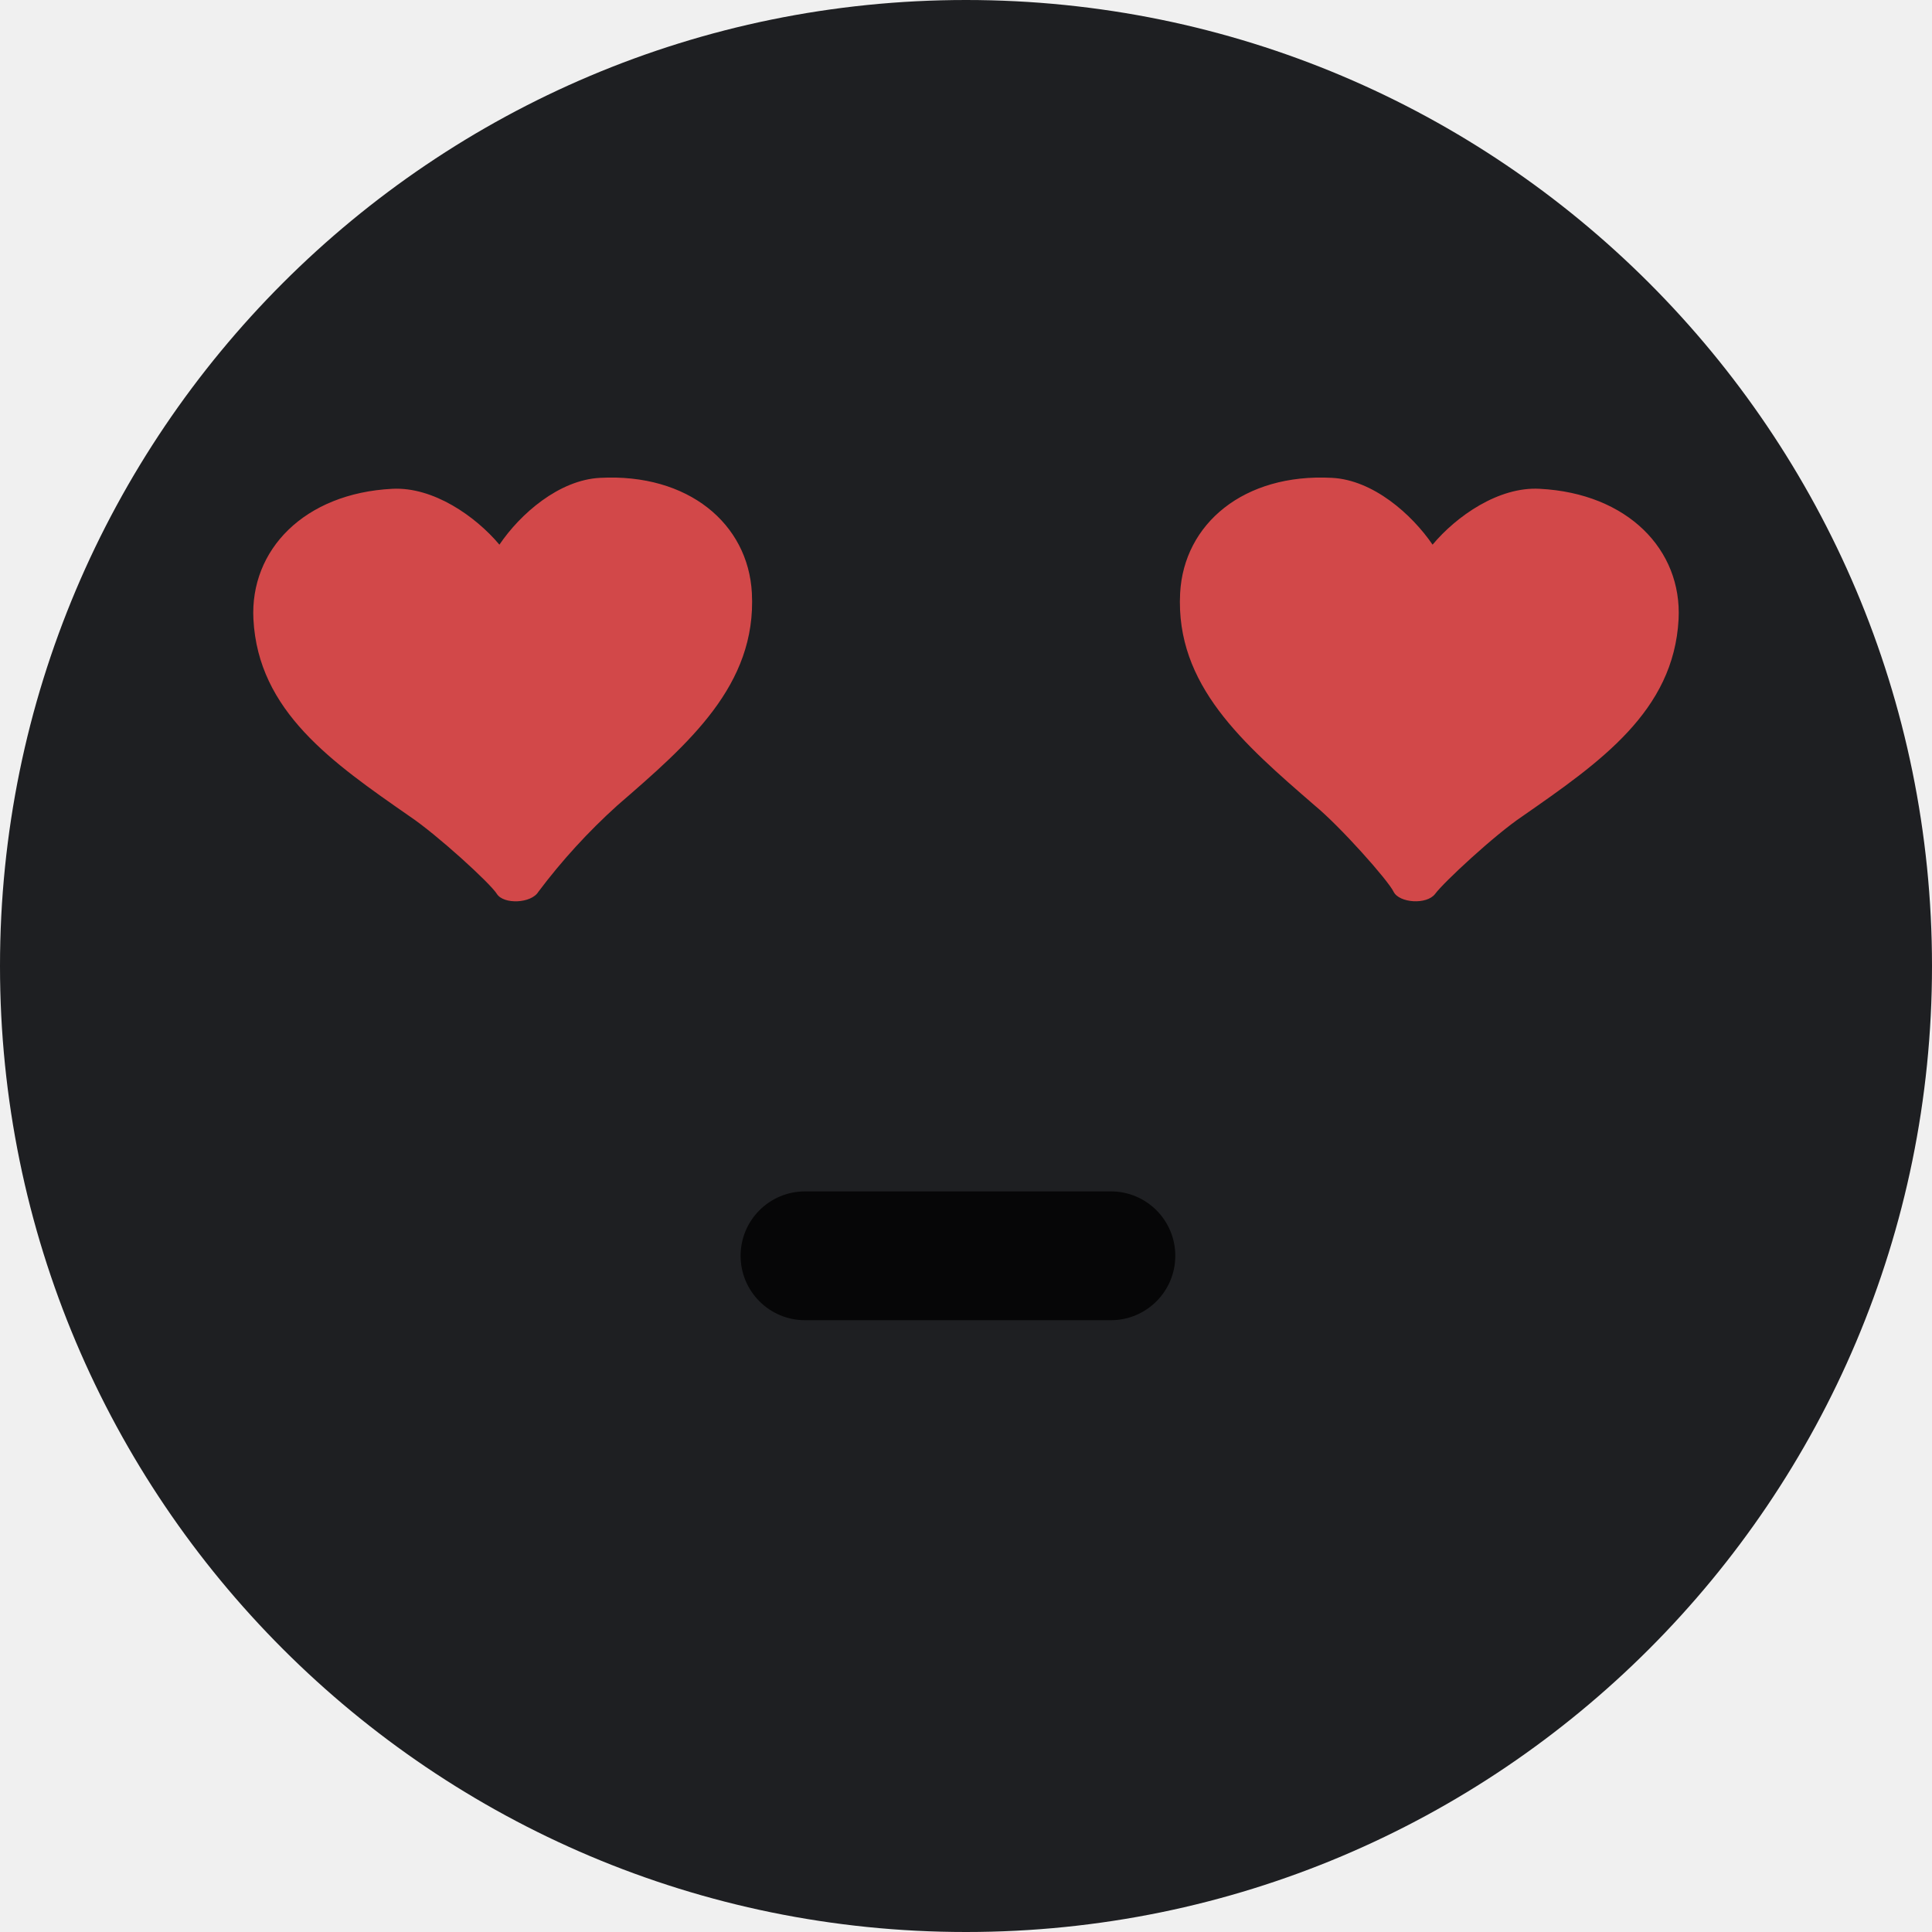
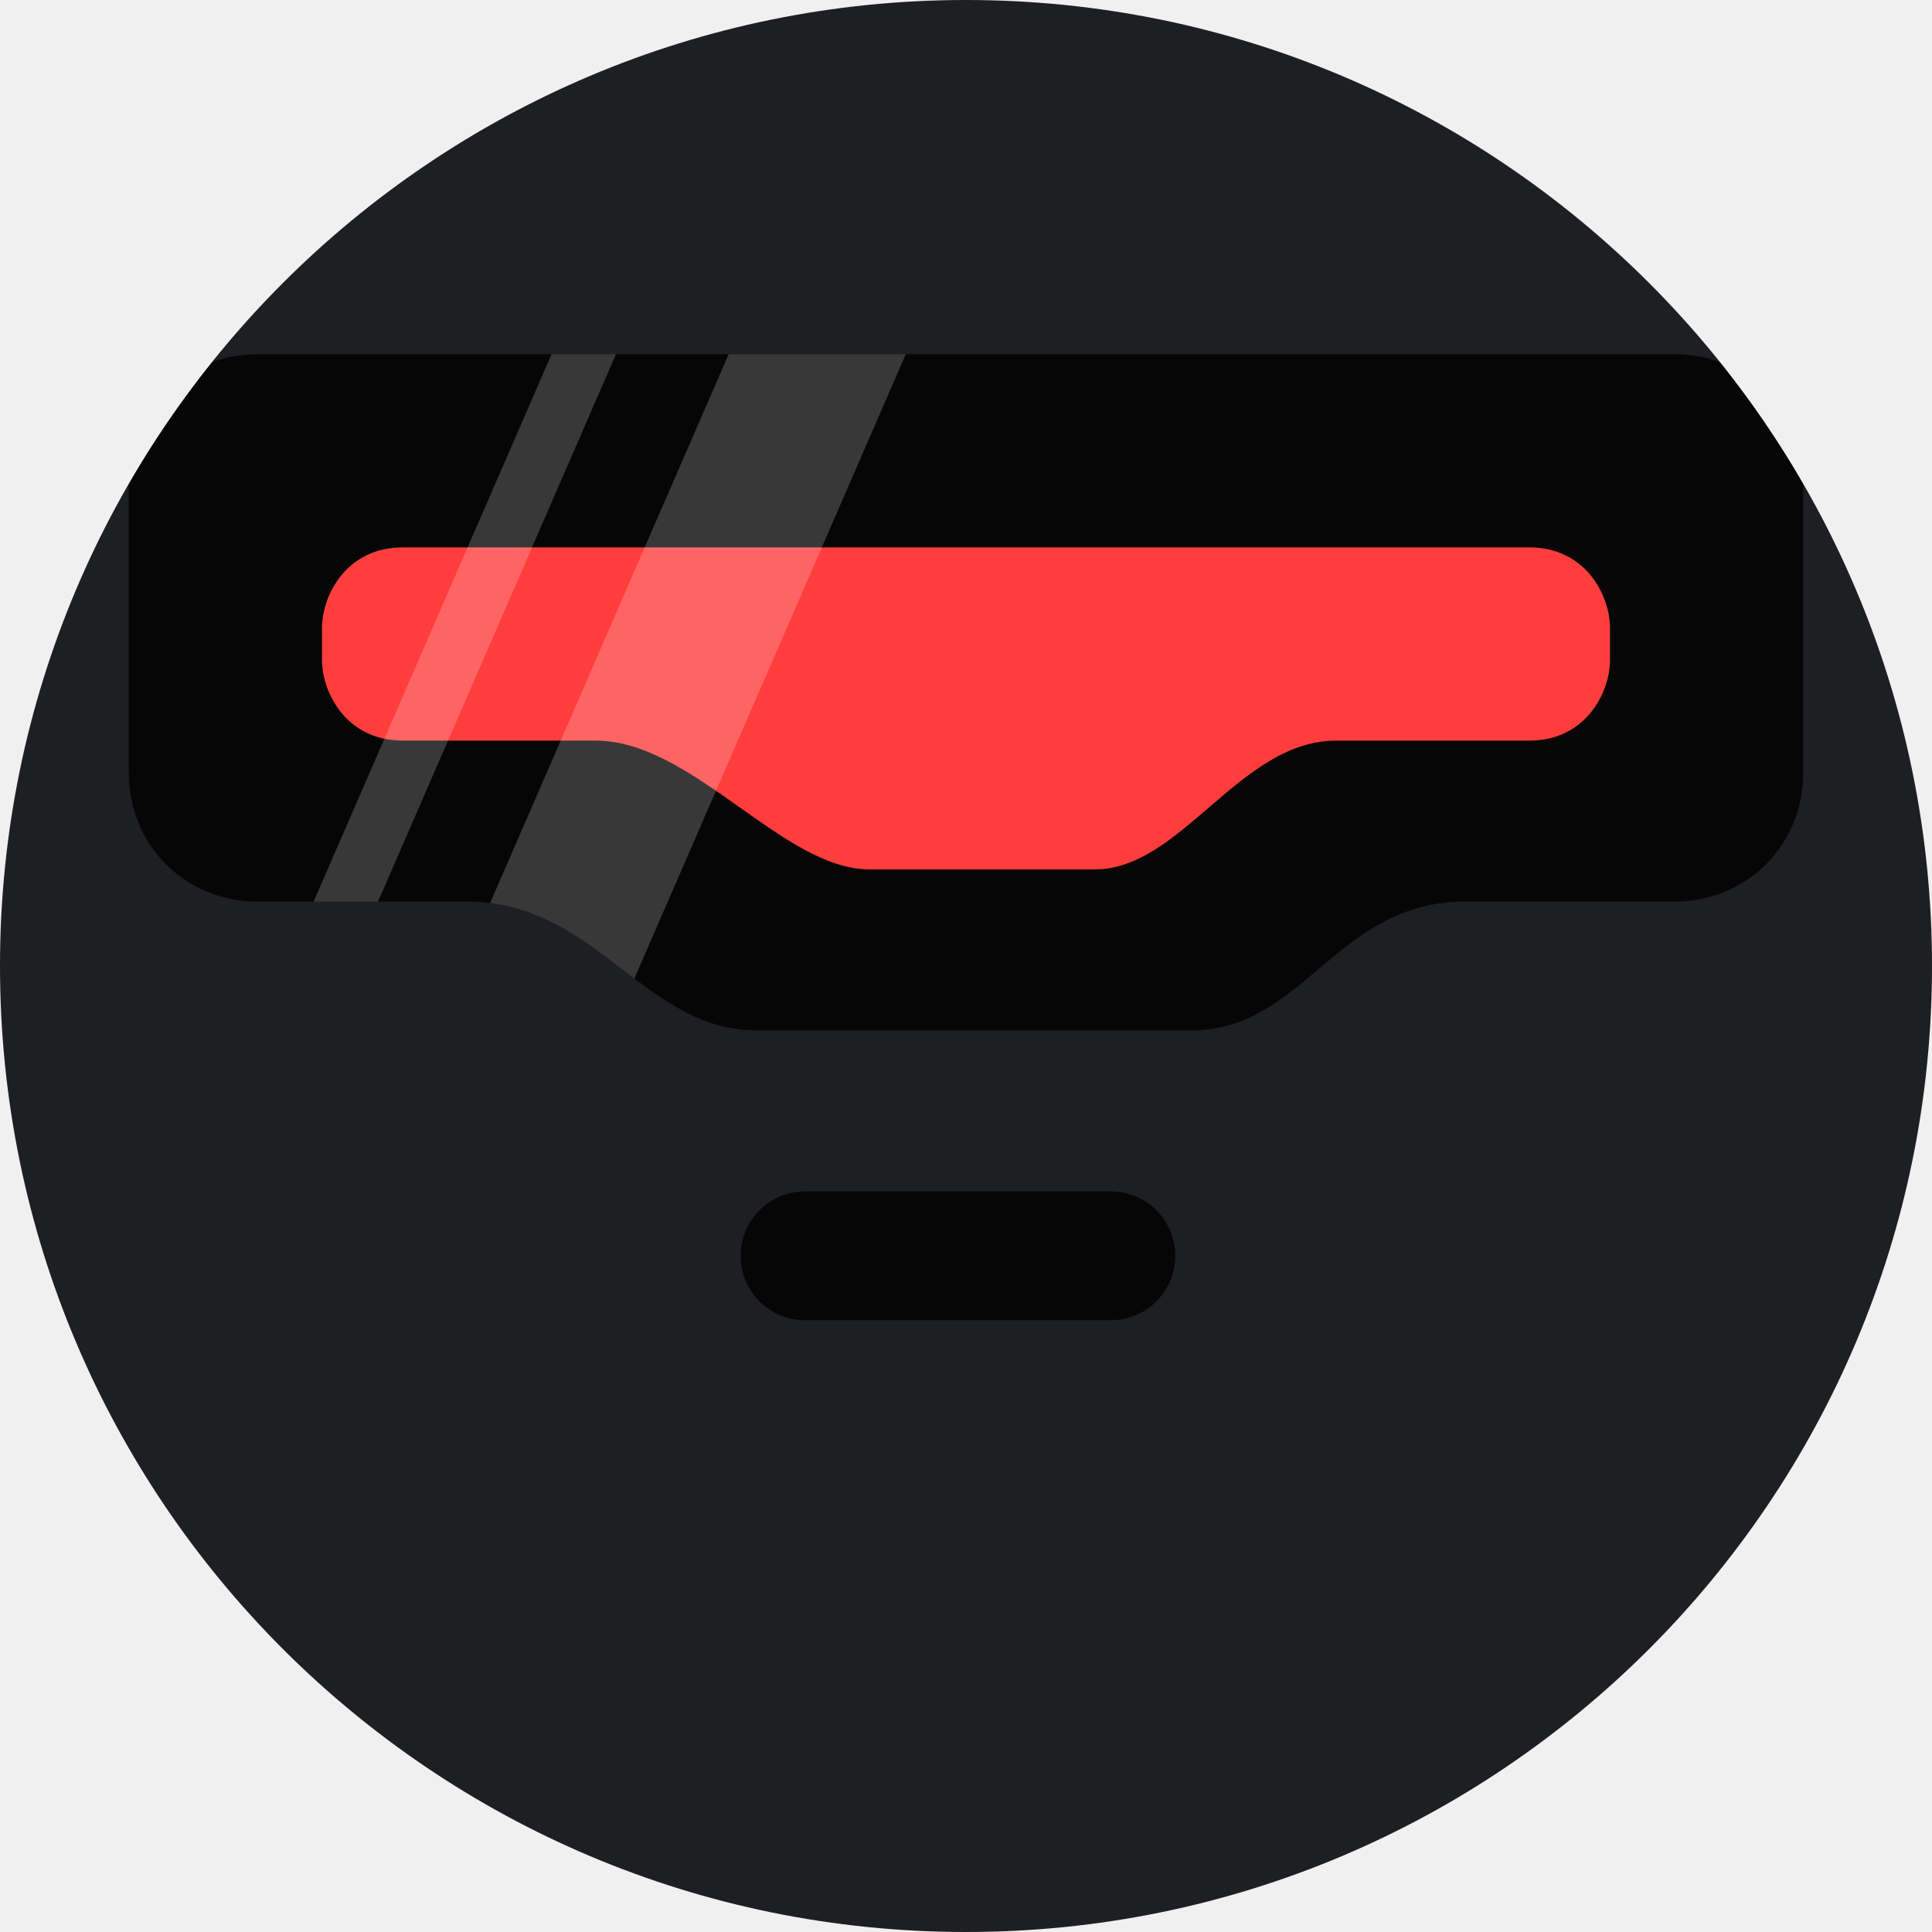
<svg xmlns="http://www.w3.org/2000/svg" viewBox="0 0 120 120" fill="none" shape-rendering="auto">
  <mask id="viewboxMask">
    <rect width="120" height="120" rx="60" ry="60" x="0" y="0" fill="#fff" />
  </mask>
  <g mask="url(#viewboxMask)">
    <rect fill="#1e1f22" width="120" height="120" x="0" y="0" />
    <g transform="translate(22 68)">
      <rect x="24" y="6" width="27" height="8" rx="4" fill="#000" fill-opacity=".8" />
    </g>
    <g transform="translate(8 20)">
-       <path d="M29.27 9.68c-2.55.13-4.96 2.24-6.25 4.15-1.48-1.76-4.1-3.6-6.65-3.47-5.48.28-8.85 3.8-8.63 8.1.3 5.72 4.88 8.89 9.7 12.24 1.71 1.15 5 4.15 5.42 4.82.42.67 2.14.6 2.58-.13a37.8 37.8 0 0 1 4.9-5.36c4.43-3.84 8.66-7.47 8.36-13.2-.23-4.3-3.95-7.44-9.43-7.15ZM87.63 10.36c-2.55-.14-5.17 1.7-6.65 3.47-1.3-1.9-3.7-4.02-6.25-4.15-5.48-.29-9.2 2.86-9.43 7.16-.3 5.72 3.93 9.35 8.36 13.19 1.6 1.32 4.55 4.64 4.9 5.36.35.7 2.06.82 2.58.13.51-.7 3.7-3.67 5.42-4.82 4.81-3.35 9.4-6.52 9.7-12.24.22-4.3-3.15-7.82-8.63-8.1Z" fill="#FF5353" fill-opacity=".8" />
+       <path d="M96 2H8c-4.5 0-8 3.5-8 8.03V28c0 4.5 3.5 8 8 8h13c8 0 11 8 18 8h27c7 0 9-8 17-8h13c4.5 0 8-3.5 8-8V10c0-4.5-3.5-8-8-8Z" fill="#000" fill-opacity=".8" />
+       <path d="M87 14H17c-3.5 0-5 3-5 5v2c0 2 1.5 5 5 5h12c6 0 11.62 8 17 8h14c5.38 0 9-8 15-8h12c3.5 0 5-3 5-5v-2c0-2-1.5-5-5-5Z" fill="#FF3D3D" />
+       <path d="M22.44 36.09 37.26 2h11L31.4 40.78l-.76-.58c-2.38-1.82-4.83-3.69-8.2-4.11ZM11.48 36 26.26 2h4L15.48 36h-4Z" fill="#fff" fill-opacity=".2" />
    </g>
  </g>
</svg>
